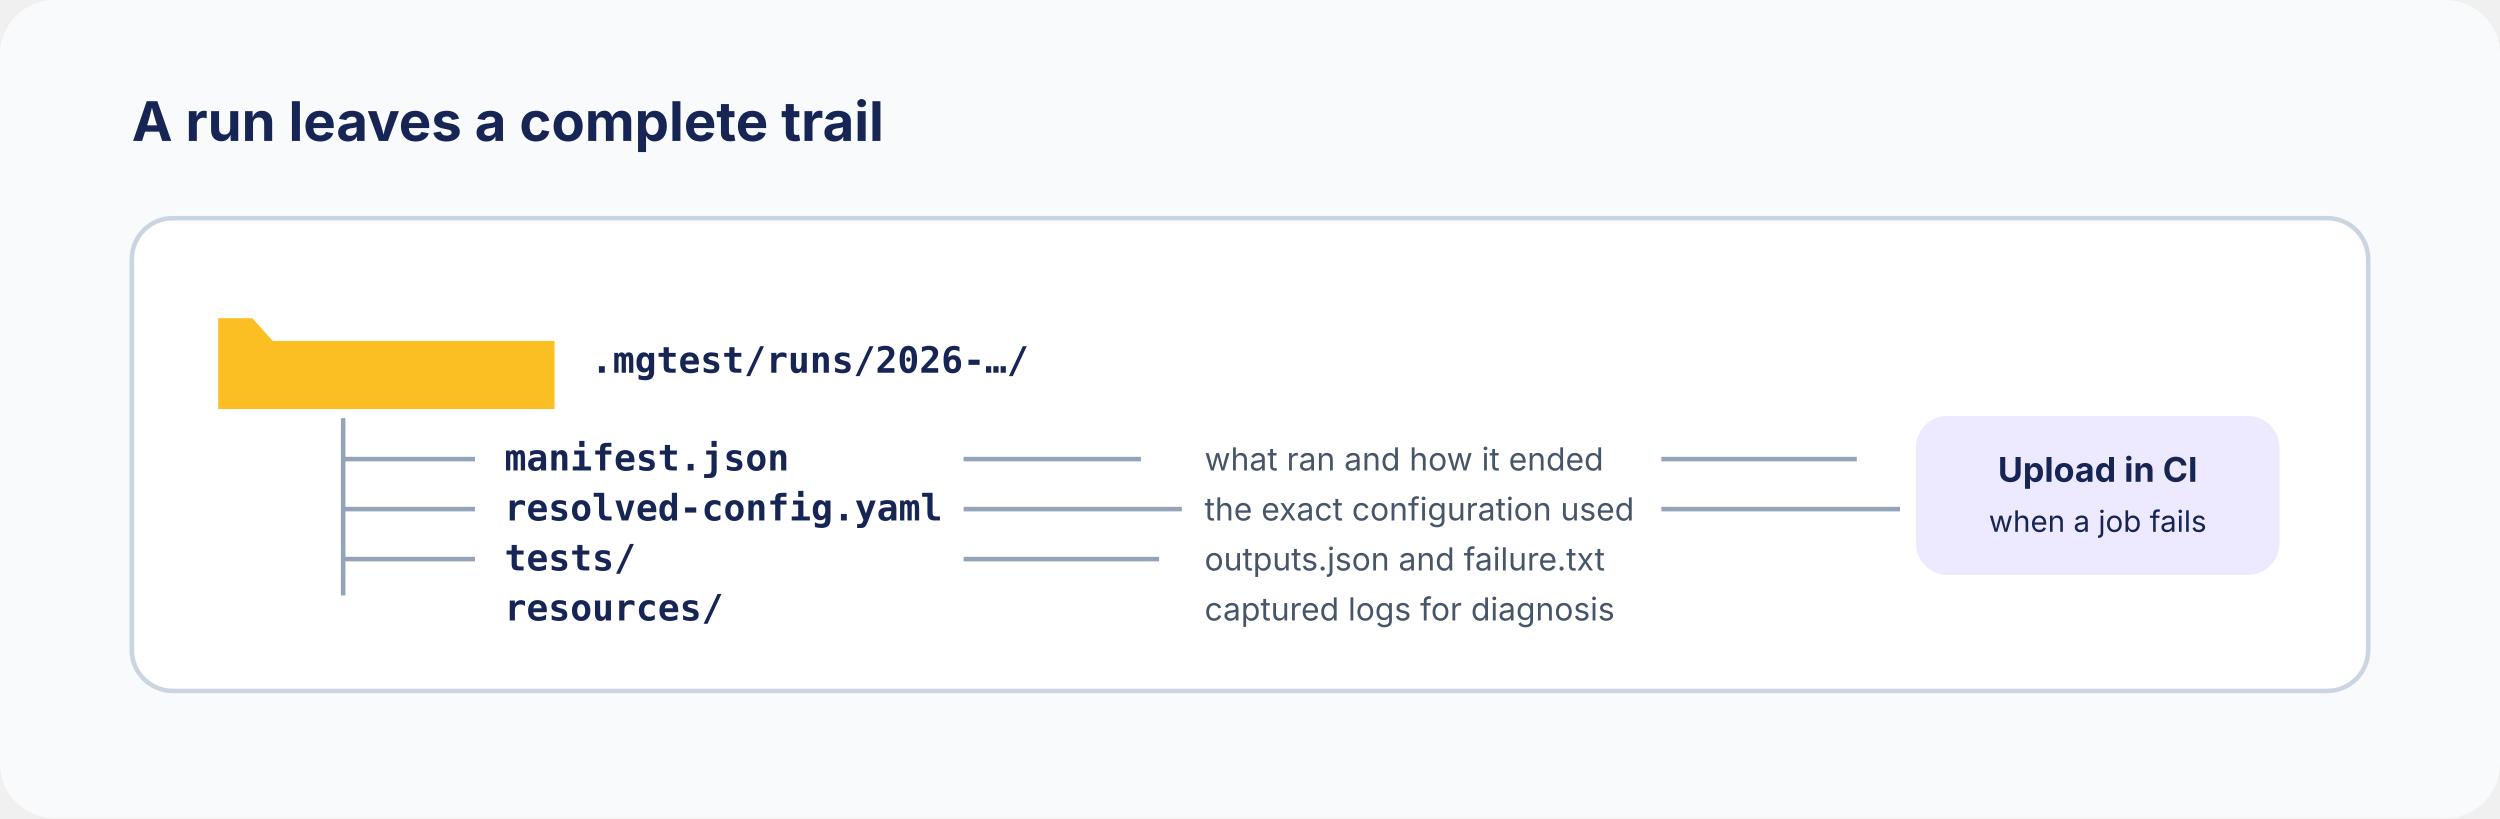
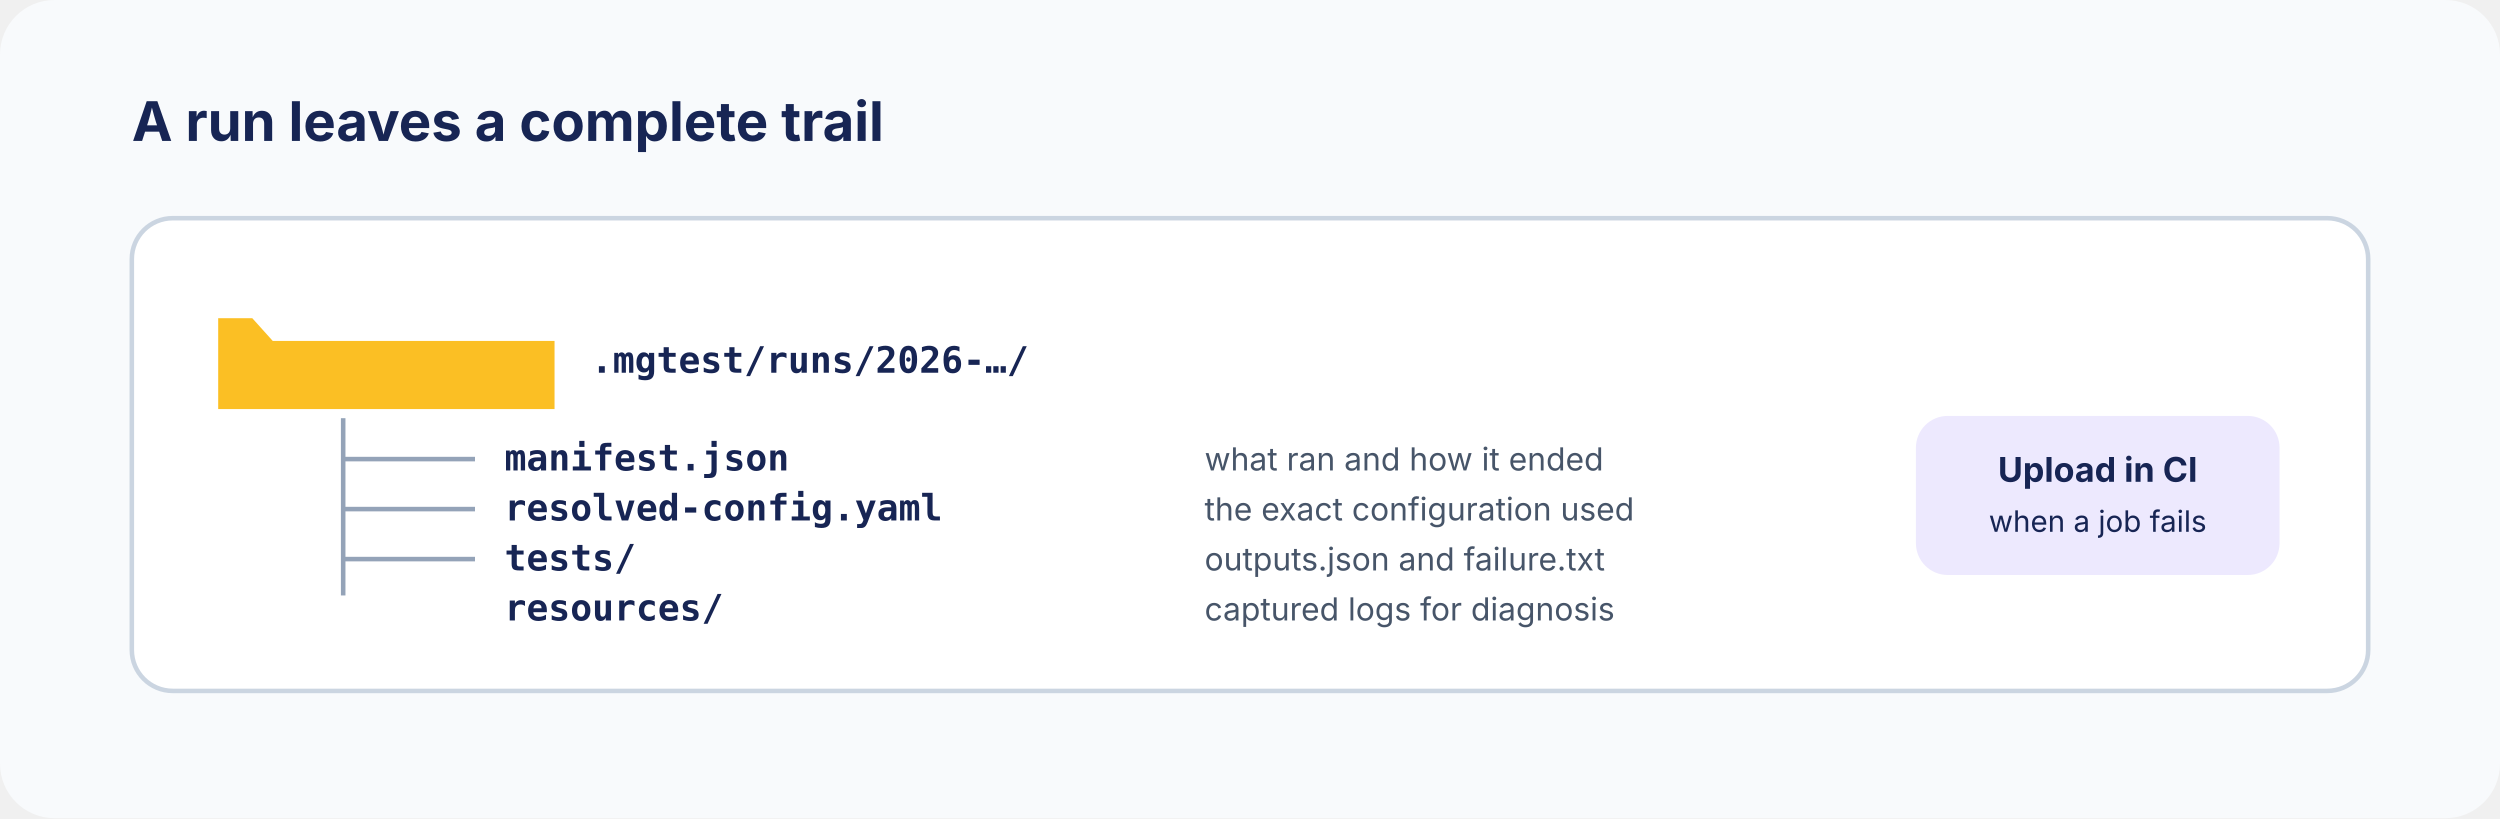
<svg xmlns="http://www.w3.org/2000/svg" width="1100" height="360" viewBox="0 0 1100 360" role="img" aria-labelledby="title desc">
  <defs>
    <style>text{font-family:Inter,-apple-system,BlinkMacSystemFont,'Segoe UI',sans-serif;fill:#172554}.h{font-size:24px;font-weight:750}.path{font-family:ui-monospace,SFMono-Regular,Menlo,monospace;font-size:16px;font-weight:650}.note{font-size:14px;fill:#475569}</style>
  </defs>
  <rect width="1100" height="360" rx="24" fill="#f8fafc" />
  <text class="h" x="58" y="62">A run leaves a complete trail</text>
  <rect x="58" y="96" width="984" height="208" rx="18" fill="#fff" stroke="#cbd5e1" stroke-width="2" />
  <path d="M96 140h15l9 10h124v30H96z" fill="#fbbf24" />
  <text class="path" x="260" y="164">.mgtest/runs/2026-…/</text>
-   <path d="M151 184v78M151 202h58M151 224h58M151 246h58M424 202h78M424 224h96M424 246h86M731 202h86M731 224h105" stroke="#94a3b8" stroke-width="2" />
+   <path d="M151 184v78M151 202h58M151 224h58M151 246h58" stroke="#94a3b8" stroke-width="2" />
  <text class="path" x="222" y="207">manifest.json</text>
  <text class="note" x="530" y="207">what ran and how it ended</text>
  <text class="path" x="222" y="229">resolved-config.yaml</text>
  <text class="note" x="530" y="229">the exact configuration used</text>
  <text class="path" x="222" y="251">tests/</text>
  <text class="note" x="530" y="251">outputs.json and failure.txt</text>
  <text class="path" x="222" y="273">resources/</text>
  <text class="note" x="530" y="273">captured logs for diagnosis</text>
  <rect x="843" y="183" width="160" height="70" rx="14" fill="#ede9fe" />
  <text x="923" y="212" text-anchor="middle" font-family="Inter,-apple-system,sans-serif" font-size="15" font-weight="700" fill="#5b21b6">Upload in CI</text>
  <text x="923" y="234" text-anchor="middle" font-family="Inter,-apple-system,sans-serif" font-size="13" fill="#6d28d9">when a job fails</text>
</svg>
